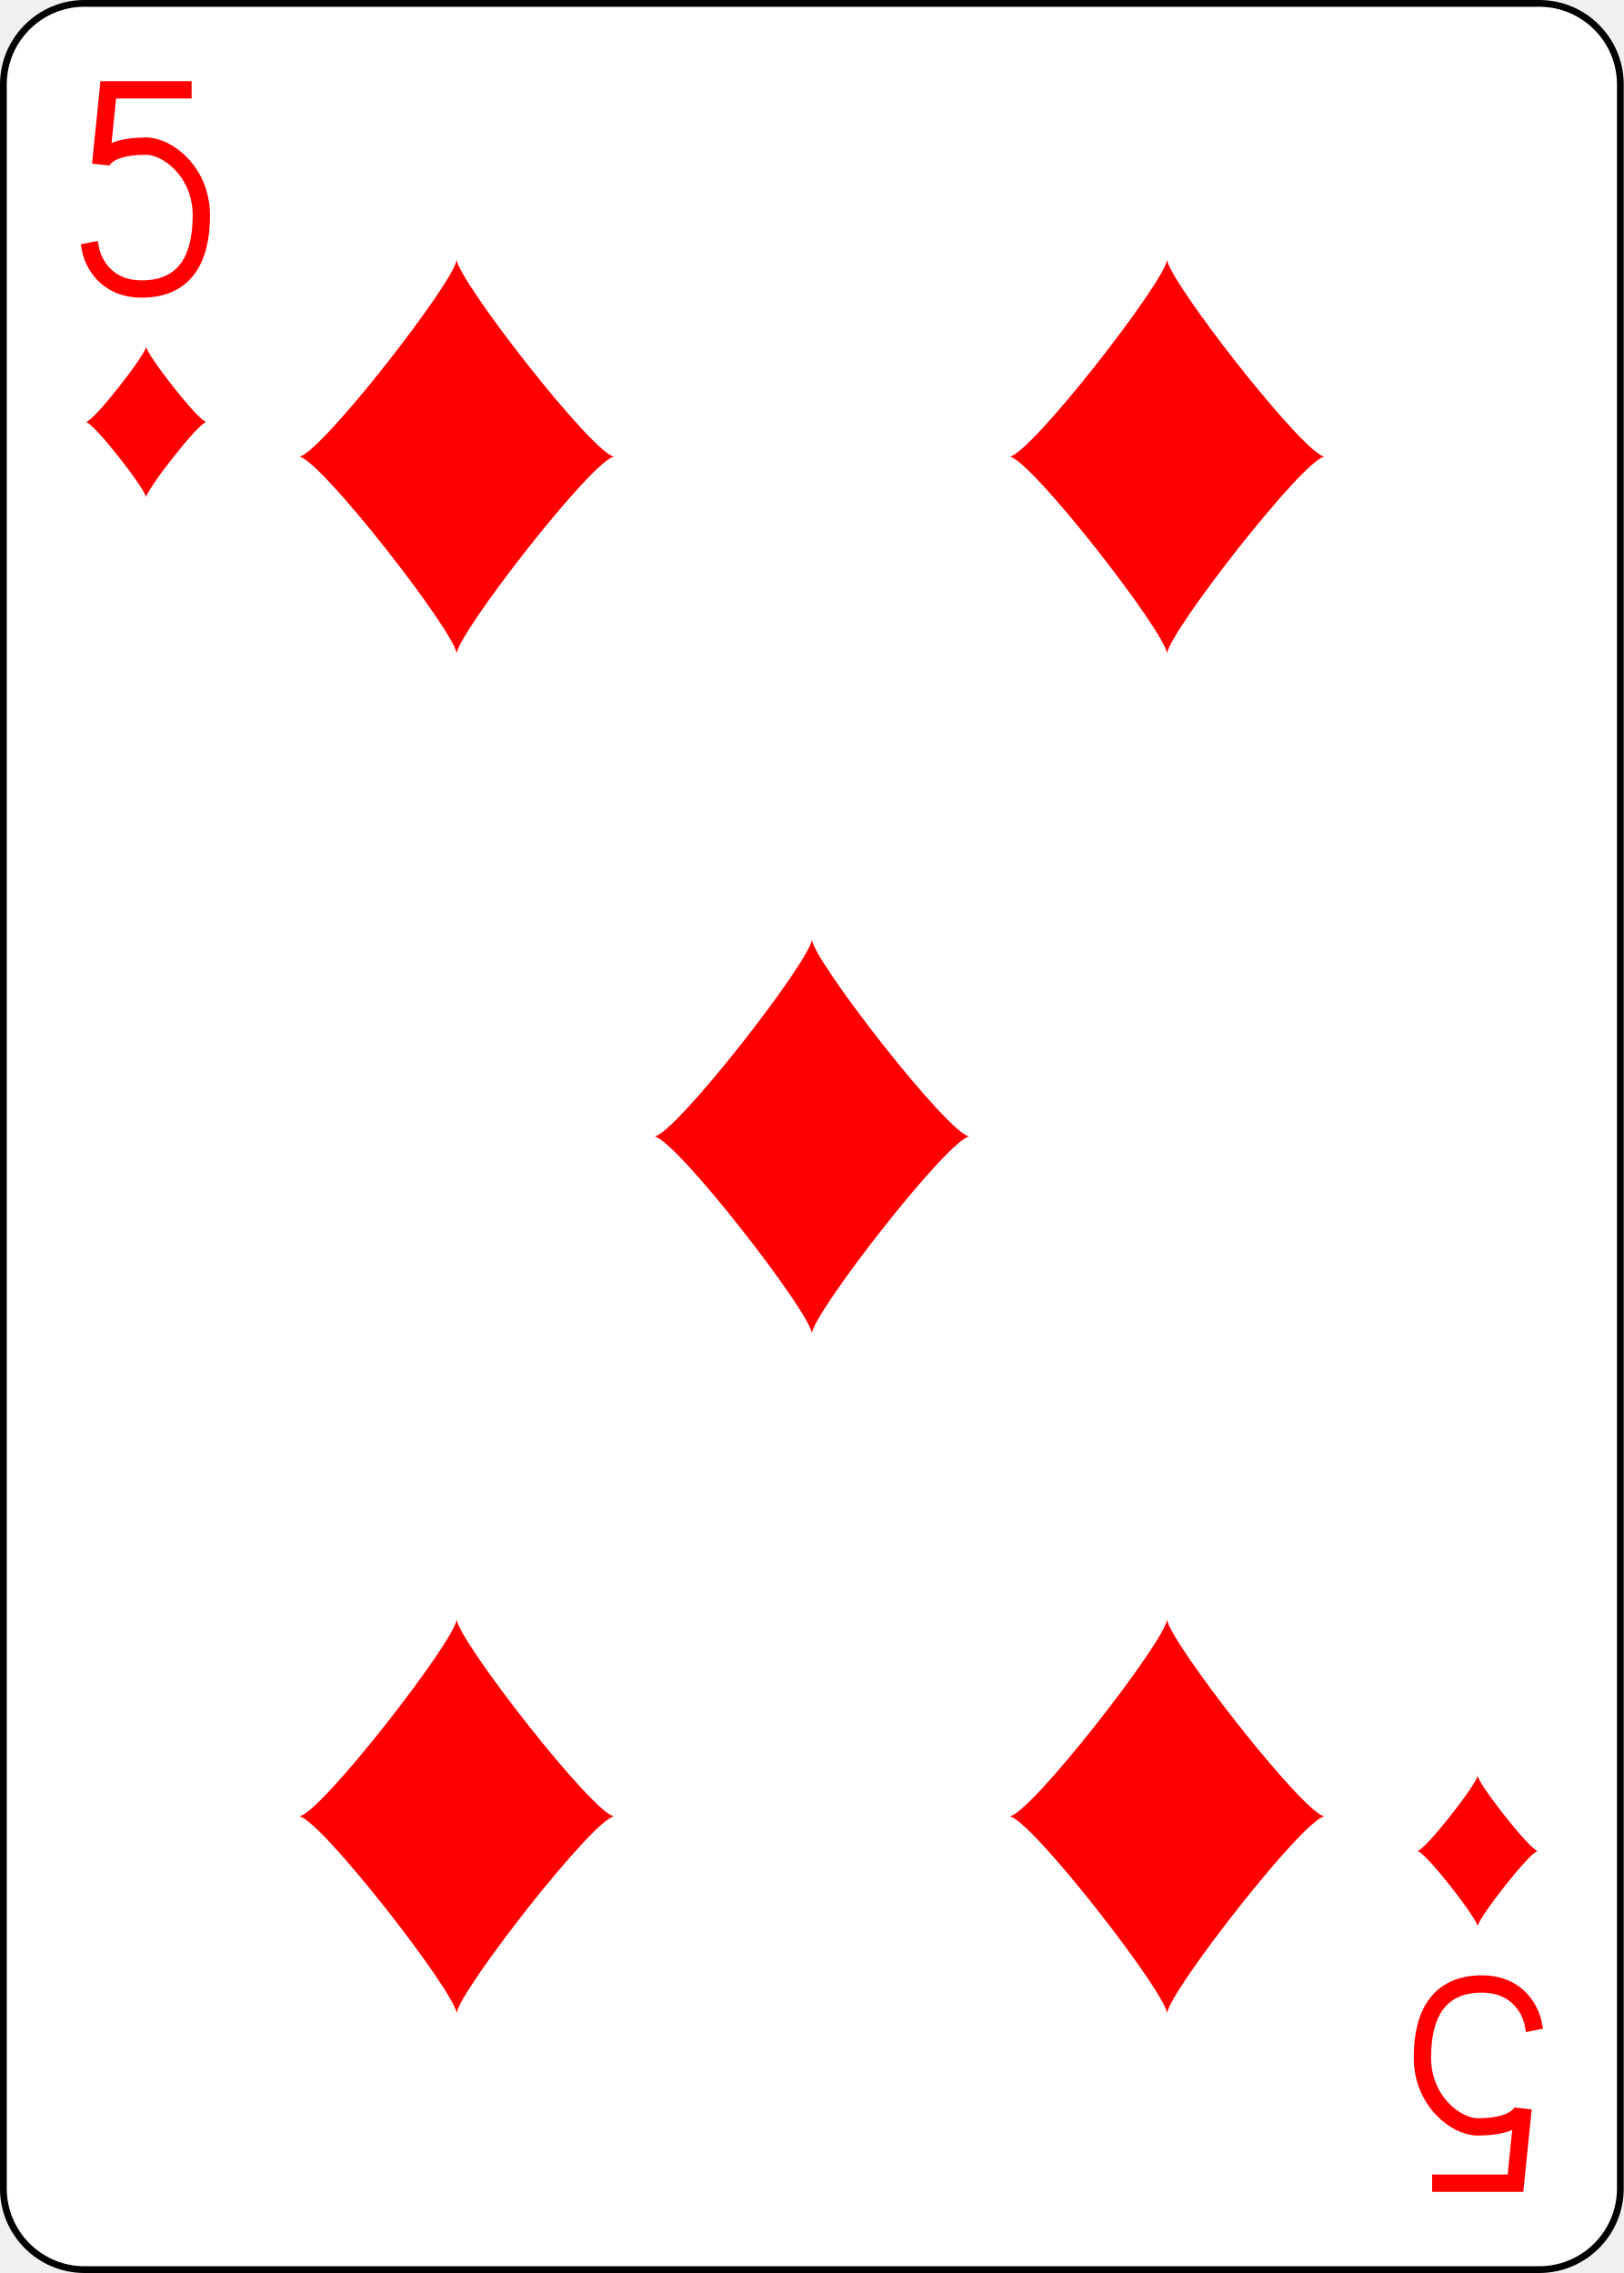
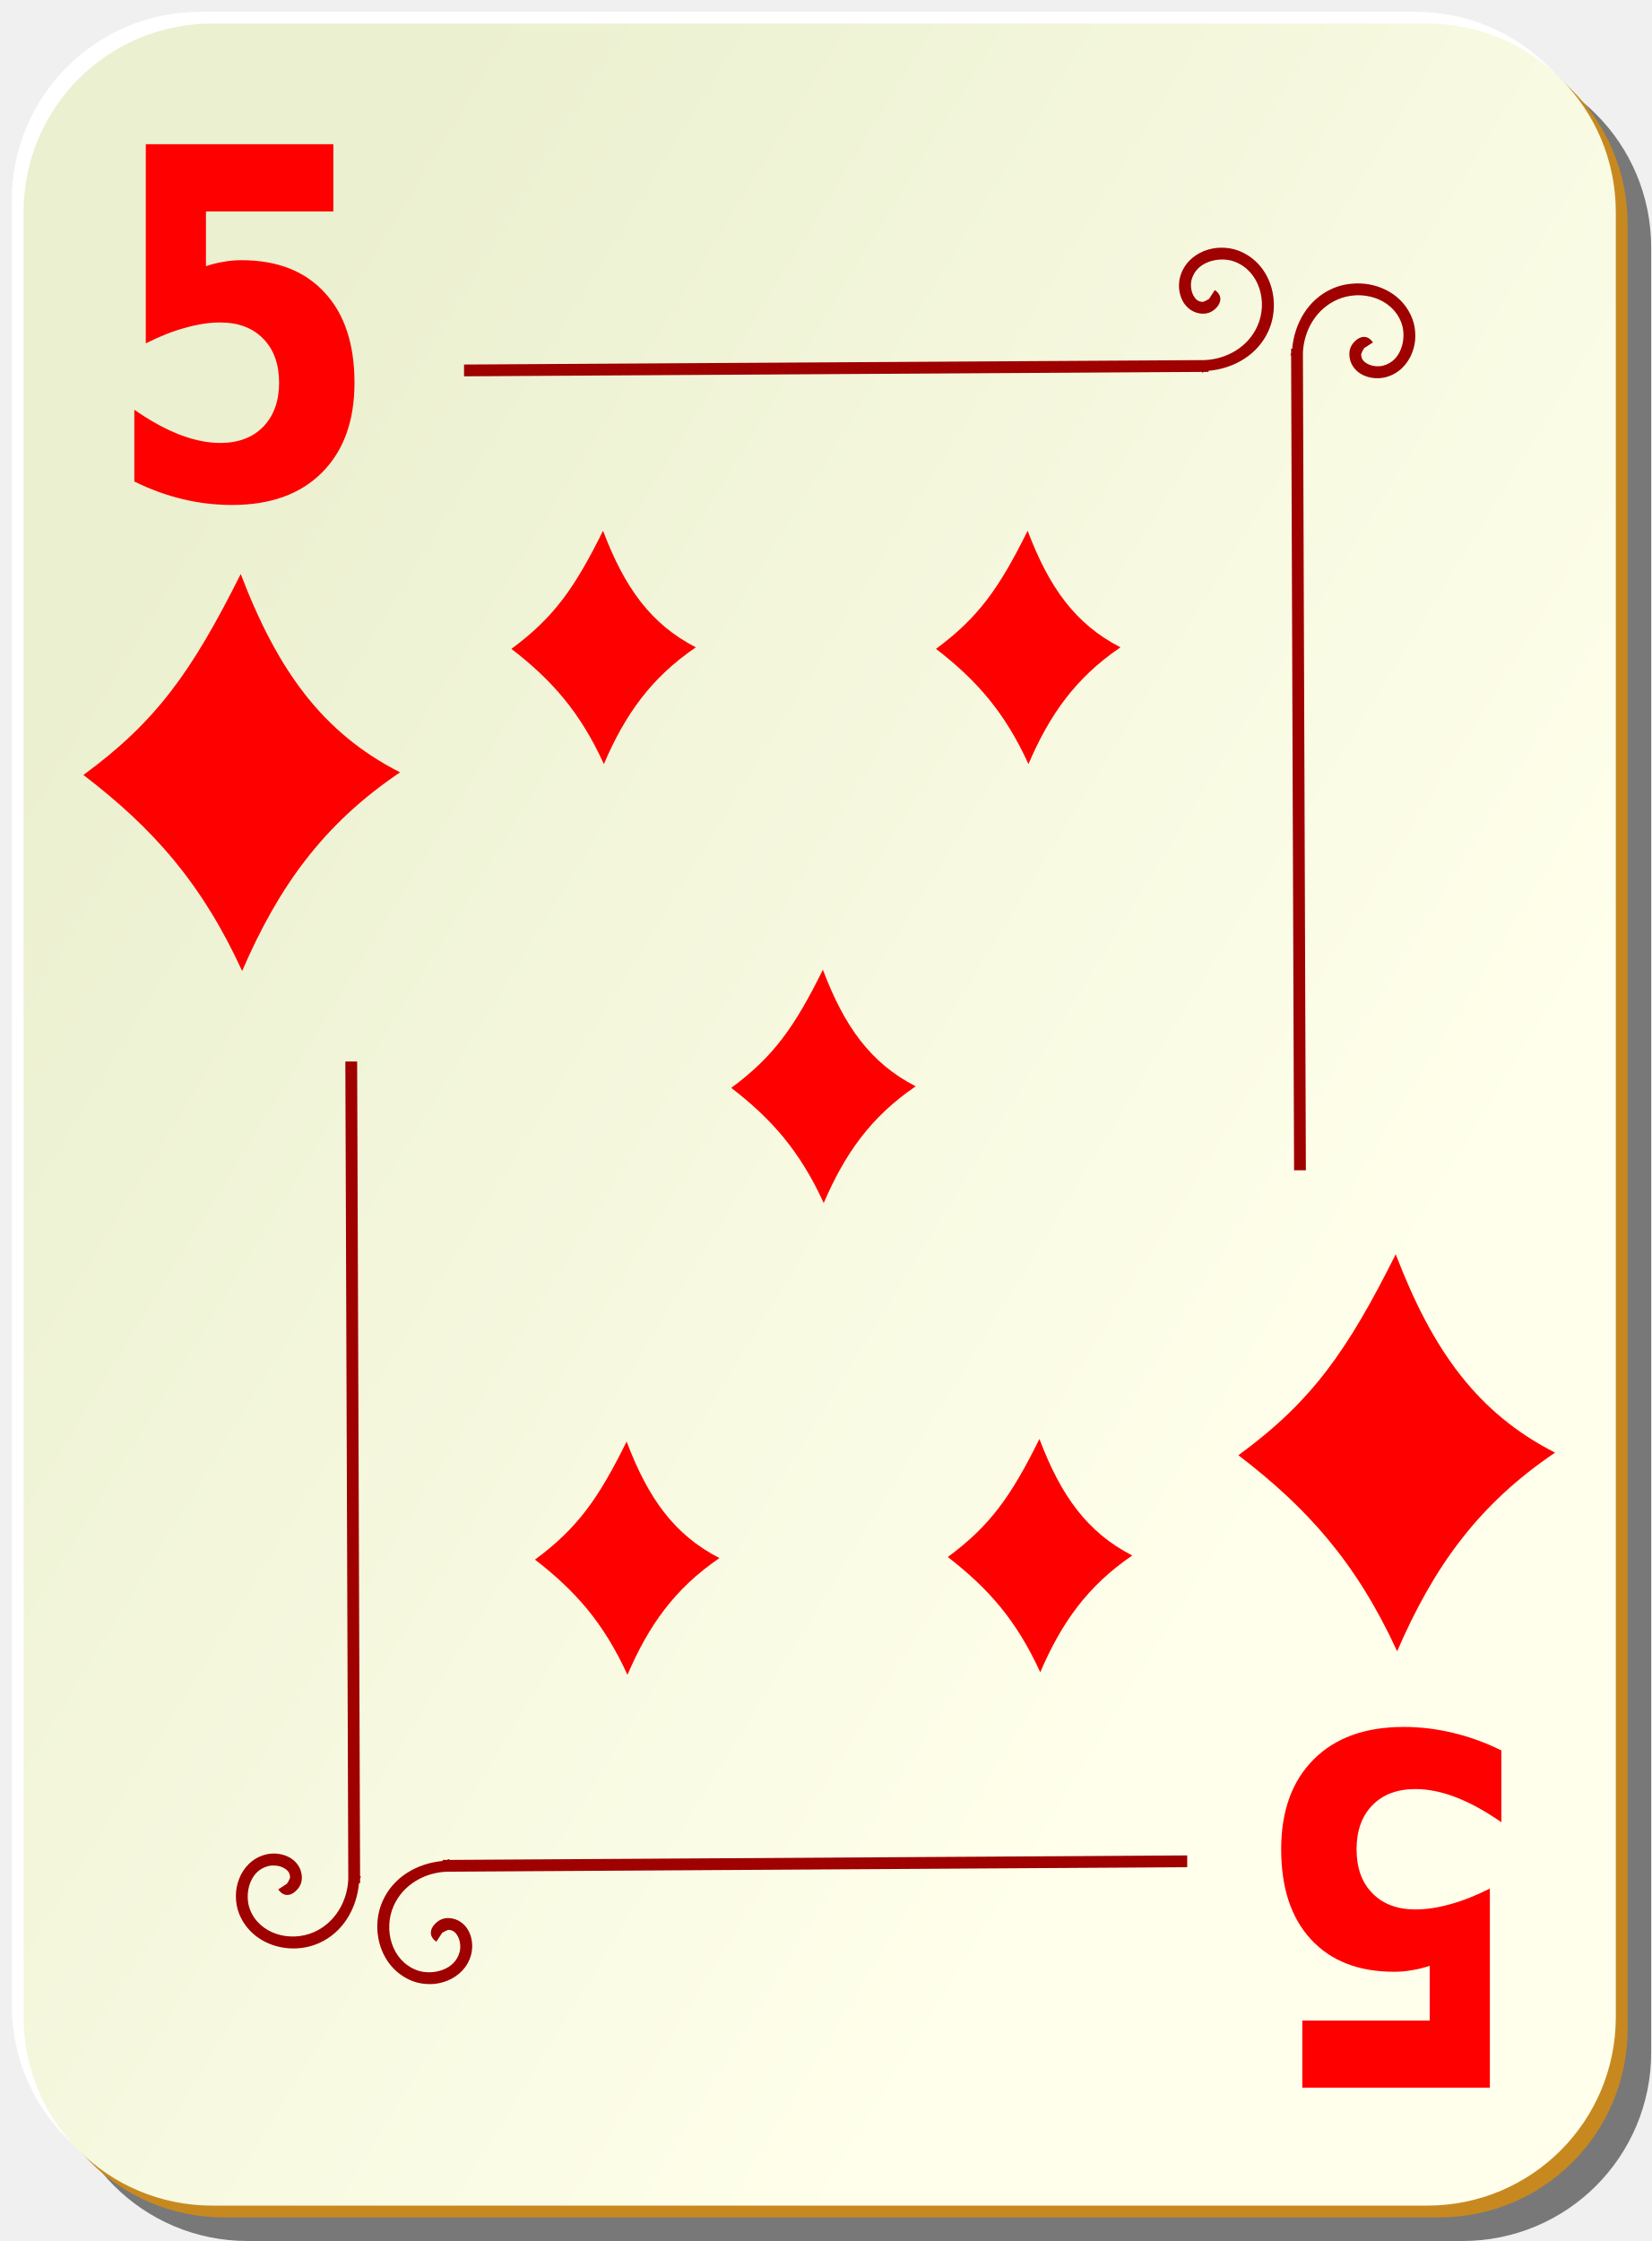
- <svg xmlns="http://www.w3.org/2000/svg" xmlns:xlink="http://www.w3.org/1999/xlink" class="card" face="5D" height="3.5in" preserveAspectRatio="none" viewBox="-120 -168 240 336" width="2.5in">
-   <symbol id="SD5" viewBox="-600 -600 1200 1200" preserveAspectRatio="xMinYMid">
-     <path d="M-400 0C-350 0 0 -450 0 -500C0 -450 350 0 400 0C350 0 0 450 0 500C0 450 -350 0 -400 0Z" fill="red" />
-   </symbol>
-   <symbol id="VD5" viewBox="-500 -500 1000 1000" preserveAspectRatio="xMinYMid">
-     <path d="M170 -460L-175 -460L-210 -115C-210 -115 -200 -200 0 -200C100 -200 255 -80 255 120C255 320 180 460 -20 460C-220 460 -255 285 -255 285" stroke="red" stroke-width="80" stroke-linecap="square" stroke-miterlimit="1.5" fill="none" />
-   </symbol>
-   <rect width="239" height="335" x="-119.5" y="-167.5" rx="12" ry="12" fill="white" stroke="black" />
-   <use xlink:href="#VD5" height="32" x="-114.4" y="-156" />
-   <use xlink:href="#SD5" height="26.769" x="-111.784" y="-119" />
-   <use xlink:href="#SD5" height="70" x="-87.501" y="-135.501" />
-   <use xlink:href="#SD5" height="70" x="17.501" y="-135.501" />
-   <use xlink:href="#SD5" height="70" x="-35" y="-35" />
-   <g transform="rotate(180)">
-     <use xlink:href="#VD5" height="32" x="-114.4" y="-156" />
-     <use xlink:href="#SD5" height="26.769" x="-111.784" y="-119" />
-     <use xlink:href="#SD5" height="70" x="-87.501" y="-135.501" />
-     <use xlink:href="#SD5" height="70" x="17.501" y="-135.501" />
+ <svg xmlns="http://www.w3.org/2000/svg" id="svg2" viewBox="0 0 140 190" version="1.0" y="0" x="0">
+   <defs id="defs3">
+     <linearGradient id="linearGradient11866" y2="128.7" gradientUnits="userSpaceOnUse" y1="63.1" gradientTransform="translate(0 -1)" x2="109" x1="2">
+       <stop id="stop2062" style="stop-color:#ebf0d0" offset="0" />
+       <stop id="stop2064" style="stop-color:#ffffeb" offset="1" />
+     </linearGradient>
+   </defs>
+   <g id="layer1">
+     <g id="g1344">
+       <g id="g5630">
+         <path id="rect2070" style="fill-opacity:.498;fill:#000000" d="m21 5h103c8.86 0 16 7.136 16 16v153c0 8.86-7.14 16-16 16h-103c-8.864 0-16-7.14-16-16v-153c0-8.864 7.136-16 16-16z" />
+         <path id="rect1300" style="fill:#ffffff" d="m17 1h103c8.86 0 16 7.136 16 16v153c0 8.86-7.14 16-16 16h-103c-8.864 0-16-7.14-16-16v-153c0-8.864 7.136-16 16-16z" />
+         <path id="path5624" style="fill:#c7891f" d="m19 3h103c8.86 0 16 7.136 16 16v153c0 8.86-7.14 16-16 16h-103c-8.864 0-16-7.14-16-16v-153c0-8.864 7.136-16 16-16z" />
+         <path id="rect1306" style="fill:url(#linearGradient11866)" d="m18 2h103c8.86 0 16 7.136 16 16v153c0 8.86-7.14 16-16 16h-103c-8.864 0-16-7.14-16-16v-153c0-8.864 7.136-16 16-16z" />
+       </g>
+       <path id="path2869" style="fill-rule:evenodd;fill:#9f0000" d="m103.53 21c-0.5 0.002-0.97 0.099-1.44 0.281-0.93 0.364-1.73 1.112-2.03 2.188-0.173 0.645-0.12 1.381 0.19 2s0.93 1.119 1.75 1.125c0.48 0.003 0.85-0.196 1.16-0.532 0.15-0.167 0.31-0.415 0.31-0.718s-0.21-0.583-0.47-0.75l-0.53 0.812c0.07 0.046 0-0.005 0-0.062 0-0.058 0.02-0.022-0.03 0.031-0.1 0.106-0.46 0.219-0.44 0.219-0.42-0.003-0.65-0.217-0.84-0.594s-0.23-0.905-0.13-1.281c0.21-0.751 0.72-1.231 1.41-1.5 0.69-0.27 1.55-0.298 2.25-0.031 2.11 0.807 2.82 3.429 1.93 5.437-0.77 1.764-2.58 2.83-4.5 2.906l-62.776 0.375v1l62.566-0.375v0.063c0.07 0 0.14-0.06 0.21-0.063h0.35v-0.093c2.16-0.195 4.19-1.362 5.09-3.407 1.1-2.492 0.15-5.748-2.56-6.781-0.47-0.18-0.97-0.252-1.47-0.25zm11.41 3.031c-0.67 0.023-1.35 0.163-1.97 0.438-2.05 0.903-3.21 2.93-3.41 5.093h-0.09v0.344c0 0.078-0.06 0.141-0.06 0.219h0.06l0.25 69.094h1l-0.25-69.313c0.08-1.919 1.14-3.72 2.91-4.5 2-0.887 4.62-0.178 5.43 1.938 0.27 0.698 0.24 1.561-0.03 2.25-0.27 0.688-0.75 1.202-1.5 1.406-0.37 0.102-0.9 0.064-1.28-0.125s-0.59-0.421-0.59-0.844c0 0.018 0.11-0.34 0.21-0.437 0.06-0.049 0.09-0.031 0.04-0.032-0.06 0-0.11-0.07-0.07 0l0.82-0.531c-0.17-0.259-0.45-0.468-0.75-0.469-0.31 0-0.55 0.16-0.72 0.313-0.34 0.306-0.54 0.681-0.53 1.156 0 0.819 0.5 1.44 1.12 1.75 0.62 0.311 1.36 0.363 2 0.188 1.08-0.293 1.82-1.102 2.19-2.031 0.18-0.465 0.28-0.941 0.28-1.438s-0.07-0.996-0.25-1.469c-0.77-2.029-2.8-3.068-4.81-3zm-85.659 65.969l0.25 69.31c-0.076 1.92-1.142 3.72-2.906 4.5-2.008 0.89-4.63 0.18-5.437-1.93-0.267-0.7-0.239-1.57 0.031-2.26 0.269-0.68 0.749-1.2 1.5-1.4 0.376-0.1 0.904-0.07 1.281 0.12s0.591 0.42 0.594 0.85c0-0.02-0.113 0.34-0.219 0.43-0.053 0.05-0.089 0.04-0.031 0.04 0.057 0 0.108 0.07 0.062 0l-0.812 0.53c0.167 0.26 0.447 0.47 0.75 0.47s0.551-0.16 0.718-0.32c0.336-0.3 0.535-0.68 0.532-1.15-0.006-0.82-0.506-1.44-1.125-1.75s-1.355-0.37-2-0.19c-1.076 0.29-1.824 1.1-2.188 2.03-0.182 0.47-0.279 0.94-0.281 1.44s0.07 0.99 0.25 1.47c1.033 2.7 4.289 3.66 6.781 2.56 2.045-0.9 3.212-2.93 3.407-5.09h0.093v-0.35c0.003-0.08 0.063-0.14 0.063-0.22h-0.063l-0.25-69.09h-1zm71.379 67.31l-62.566 0.38v-0.07c-0.078 0-0.141 0.06-0.219 0.07h-0.344v0.09c-2.163 0.2-4.19 1.36-5.093 3.41-1.101 2.49-0.144 5.75 2.562 6.78 0.472 0.18 0.971 0.25 1.469 0.25 0.497 0 0.972-0.1 1.437-0.28 0.93-0.37 1.739-1.11 2.032-2.19 0.175-0.65 0.122-1.38-0.188-2s-0.932-1.12-1.75-1.13c-0.476 0-0.85 0.2-1.156 0.54-0.153 0.16-0.314 0.41-0.313 0.72 0.001 0.3 0.21 0.58 0.469 0.74l0.531-0.81c-0.07-0.04 0 0.01 0 0.07 0 0.05-0.017 0.02 0.031-0.04 0.097-0.1 0.455-0.21 0.438-0.22 0.423 0.01 0.655 0.22 0.844 0.6s0.227 0.9 0.125 1.28c-0.205 0.75-0.718 1.23-1.407 1.5-0.688 0.27-1.552 0.3-2.25 0.03-2.115-0.81-2.824-3.43-1.937-5.44 0.779-1.76 2.581-2.83 4.5-2.9l62.785-0.38v-1z" />
+     </g>
+     <g id="g5202" transform="translate(152.04 99.567)" />
  </g>
+   <g id="g3925" transform="translate(329.5 183.5)">
+     <path id="text2531" d="m-348.78-155.73h17.49v5.18h-11.88v4.22c0.54-0.15 1.07-0.26 1.61-0.33 0.55-0.09 1.11-0.13 1.7-0.13 3.32 0 5.91 0.83 7.76 2.5 1.86 1.66 2.78 3.97 2.78 6.95 0 2.94-1.01 5.25-3.03 6.92-2.01 1.67-4.81 2.5-8.39 2.5-1.54 0-3.08-0.15-4.6-0.45-1.51-0.3-3.02-0.75-4.51-1.36v-5.53c1.48 0.85 2.89 1.49 4.22 1.92 1.34 0.42 2.6 0.64 3.78 0.64 1.7 0 3.04-0.42 4.02-1.25 0.98-0.84 1.48-1.97 1.48-3.39 0-1.44-0.5-2.57-1.48-3.4s-2.32-1.25-4.02-1.25c-1.01 0-2.09 0.14-3.24 0.41-1.14 0.25-2.37 0.65-3.69 1.2v-15.35" style="fill:#ff0000" transform="scale(.90928 1.0998)" />
+     <path id="text2540" d="m223.45 5.91h17.49v5.171h-11.88v4.22c0.54-0.146 1.08-0.255 1.61-0.328 0.55-0.086 1.12-0.128 1.7-0.128 3.33 0 5.91 0.834 7.77 2.503 1.85 1.656 2.77 3.971 2.77 6.943 0 2.947-1.01 5.256-3.03 6.924-2.01 1.669-4.81 2.503-8.39 2.503-1.54 0-3.08-0.152-4.6-0.456-1.51-0.293-3.01-0.743-4.51-1.352v-5.536c1.48 0.852 2.89 1.492 4.22 1.918 1.34 0.426 2.6 0.639 3.78 0.639 1.7 0 3.04-0.414 4.02-1.242 0.99-0.84 1.48-1.973 1.48-3.398 0-1.438-0.49-2.57-1.48-3.399-0.98-0.828-2.32-1.242-4.02-1.242-1.01 0-2.09 0.134-3.23 0.402-1.15 0.256-2.38 0.658-3.7 1.206v-15.348" style="fill:#ff0000" transform="scale(-.90928 -1.0998)" />
+   </g>
+   <path id="path1608" style="fill-rule:evenodd;fill:#ff0000" d="m20.41 48.665c-4.126 8.245-7.135 12.498-13.34 17.04 5.872 4.487 10.013 9.124 13.46 16.62 3.079-7.121 6.847-12.43 13.39-16.843-6.582-3.349-10.393-8.654-13.51-16.817z" />
+   <path id="path1498" style="fill-rule:evenodd;fill:#ff0000" d="m51.13 45c-2.403 4.845-4.155 7.344-7.77 10.013 3.421 2.637 5.832 5.362 7.84 9.767 1.794-4.185 3.988-7.304 7.8-9.898-3.834-1.968-6.054-5.085-7.87-9.882z" />
+   <path id="path1500" style="fill-rule:evenodd;fill:#ff0000" d="m87.13 45c-2.403 4.845-4.155 7.344-7.77 10.013 3.421 2.637 5.832 5.362 7.84 9.767 1.794-4.185 3.988-7.304 7.8-9.898-3.834-1.968-6.054-5.085-7.87-9.882z" />
+   <path id="path1512" style="fill-rule:evenodd;fill:#ff0000" d="m53.13 122.22c-2.403 4.85-4.155 7.34-7.77 10.01 3.421 2.64 5.832 5.37 7.84 9.77 1.794-4.18 3.988-7.3 7.8-9.9-3.834-1.97-6.054-5.08-7.87-9.88z" />
+   <path id="path1516" style="fill-rule:evenodd;fill:#ff0000" d="m88.13 122c-2.403 4.85-4.155 7.34-7.77 10.01 3.421 2.64 5.832 5.37 7.84 9.77 1.794-4.18 3.988-7.3 7.8-9.9-3.834-1.97-6.054-5.08-7.87-9.88z" />
+   <path id="path1518" style="fill-rule:evenodd;fill:#ff0000" d="m118.34 106.34c-4.13 8.25-7.13 12.5-13.34 17.04 5.87 4.49 10.01 9.12 13.46 16.62 3.08-7.12 6.85-12.43 13.39-16.84-6.58-3.35-10.39-8.66-13.51-16.82z" />
+   <path id="path1502" style="fill-rule:evenodd;fill:#ff0000" d="m69.77 82.22c-2.403 4.845-4.155 7.344-7.77 10.013 3.421 2.637 5.832 5.362 7.84 9.767 1.794-4.185 3.988-7.304 7.8-9.898-3.834-1.968-6.054-5.085-7.87-9.882z" />
</svg>
